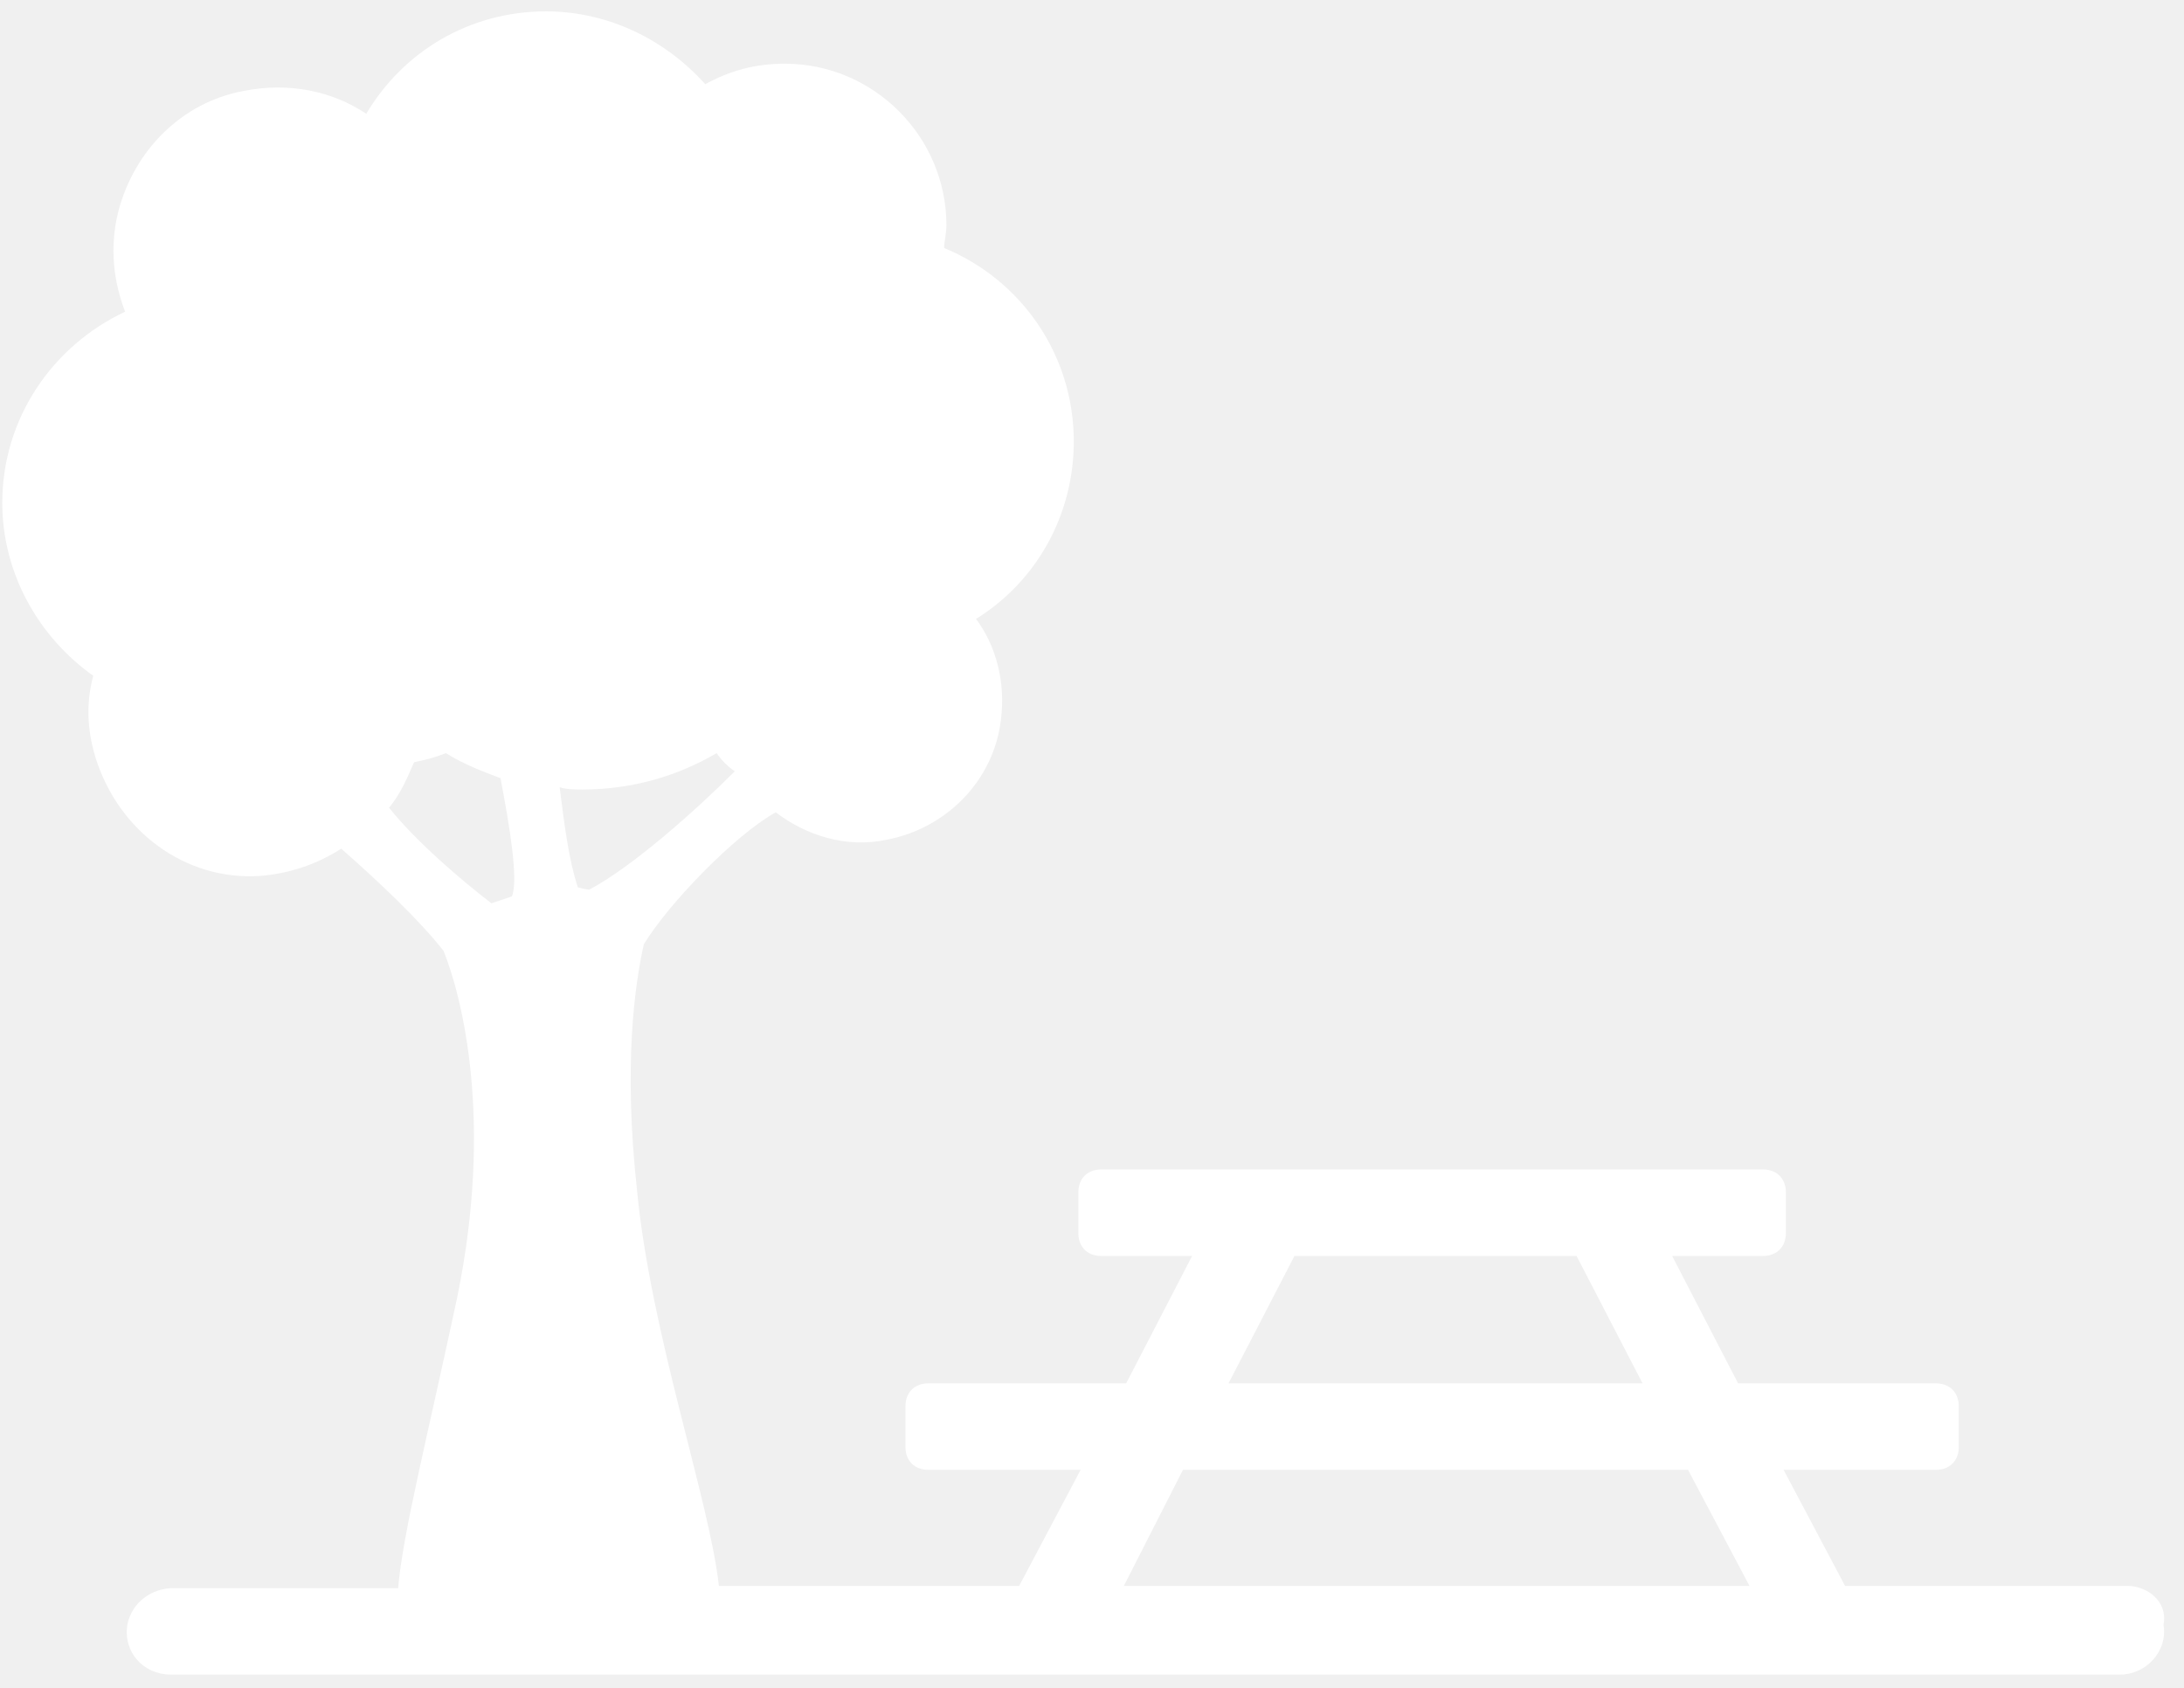
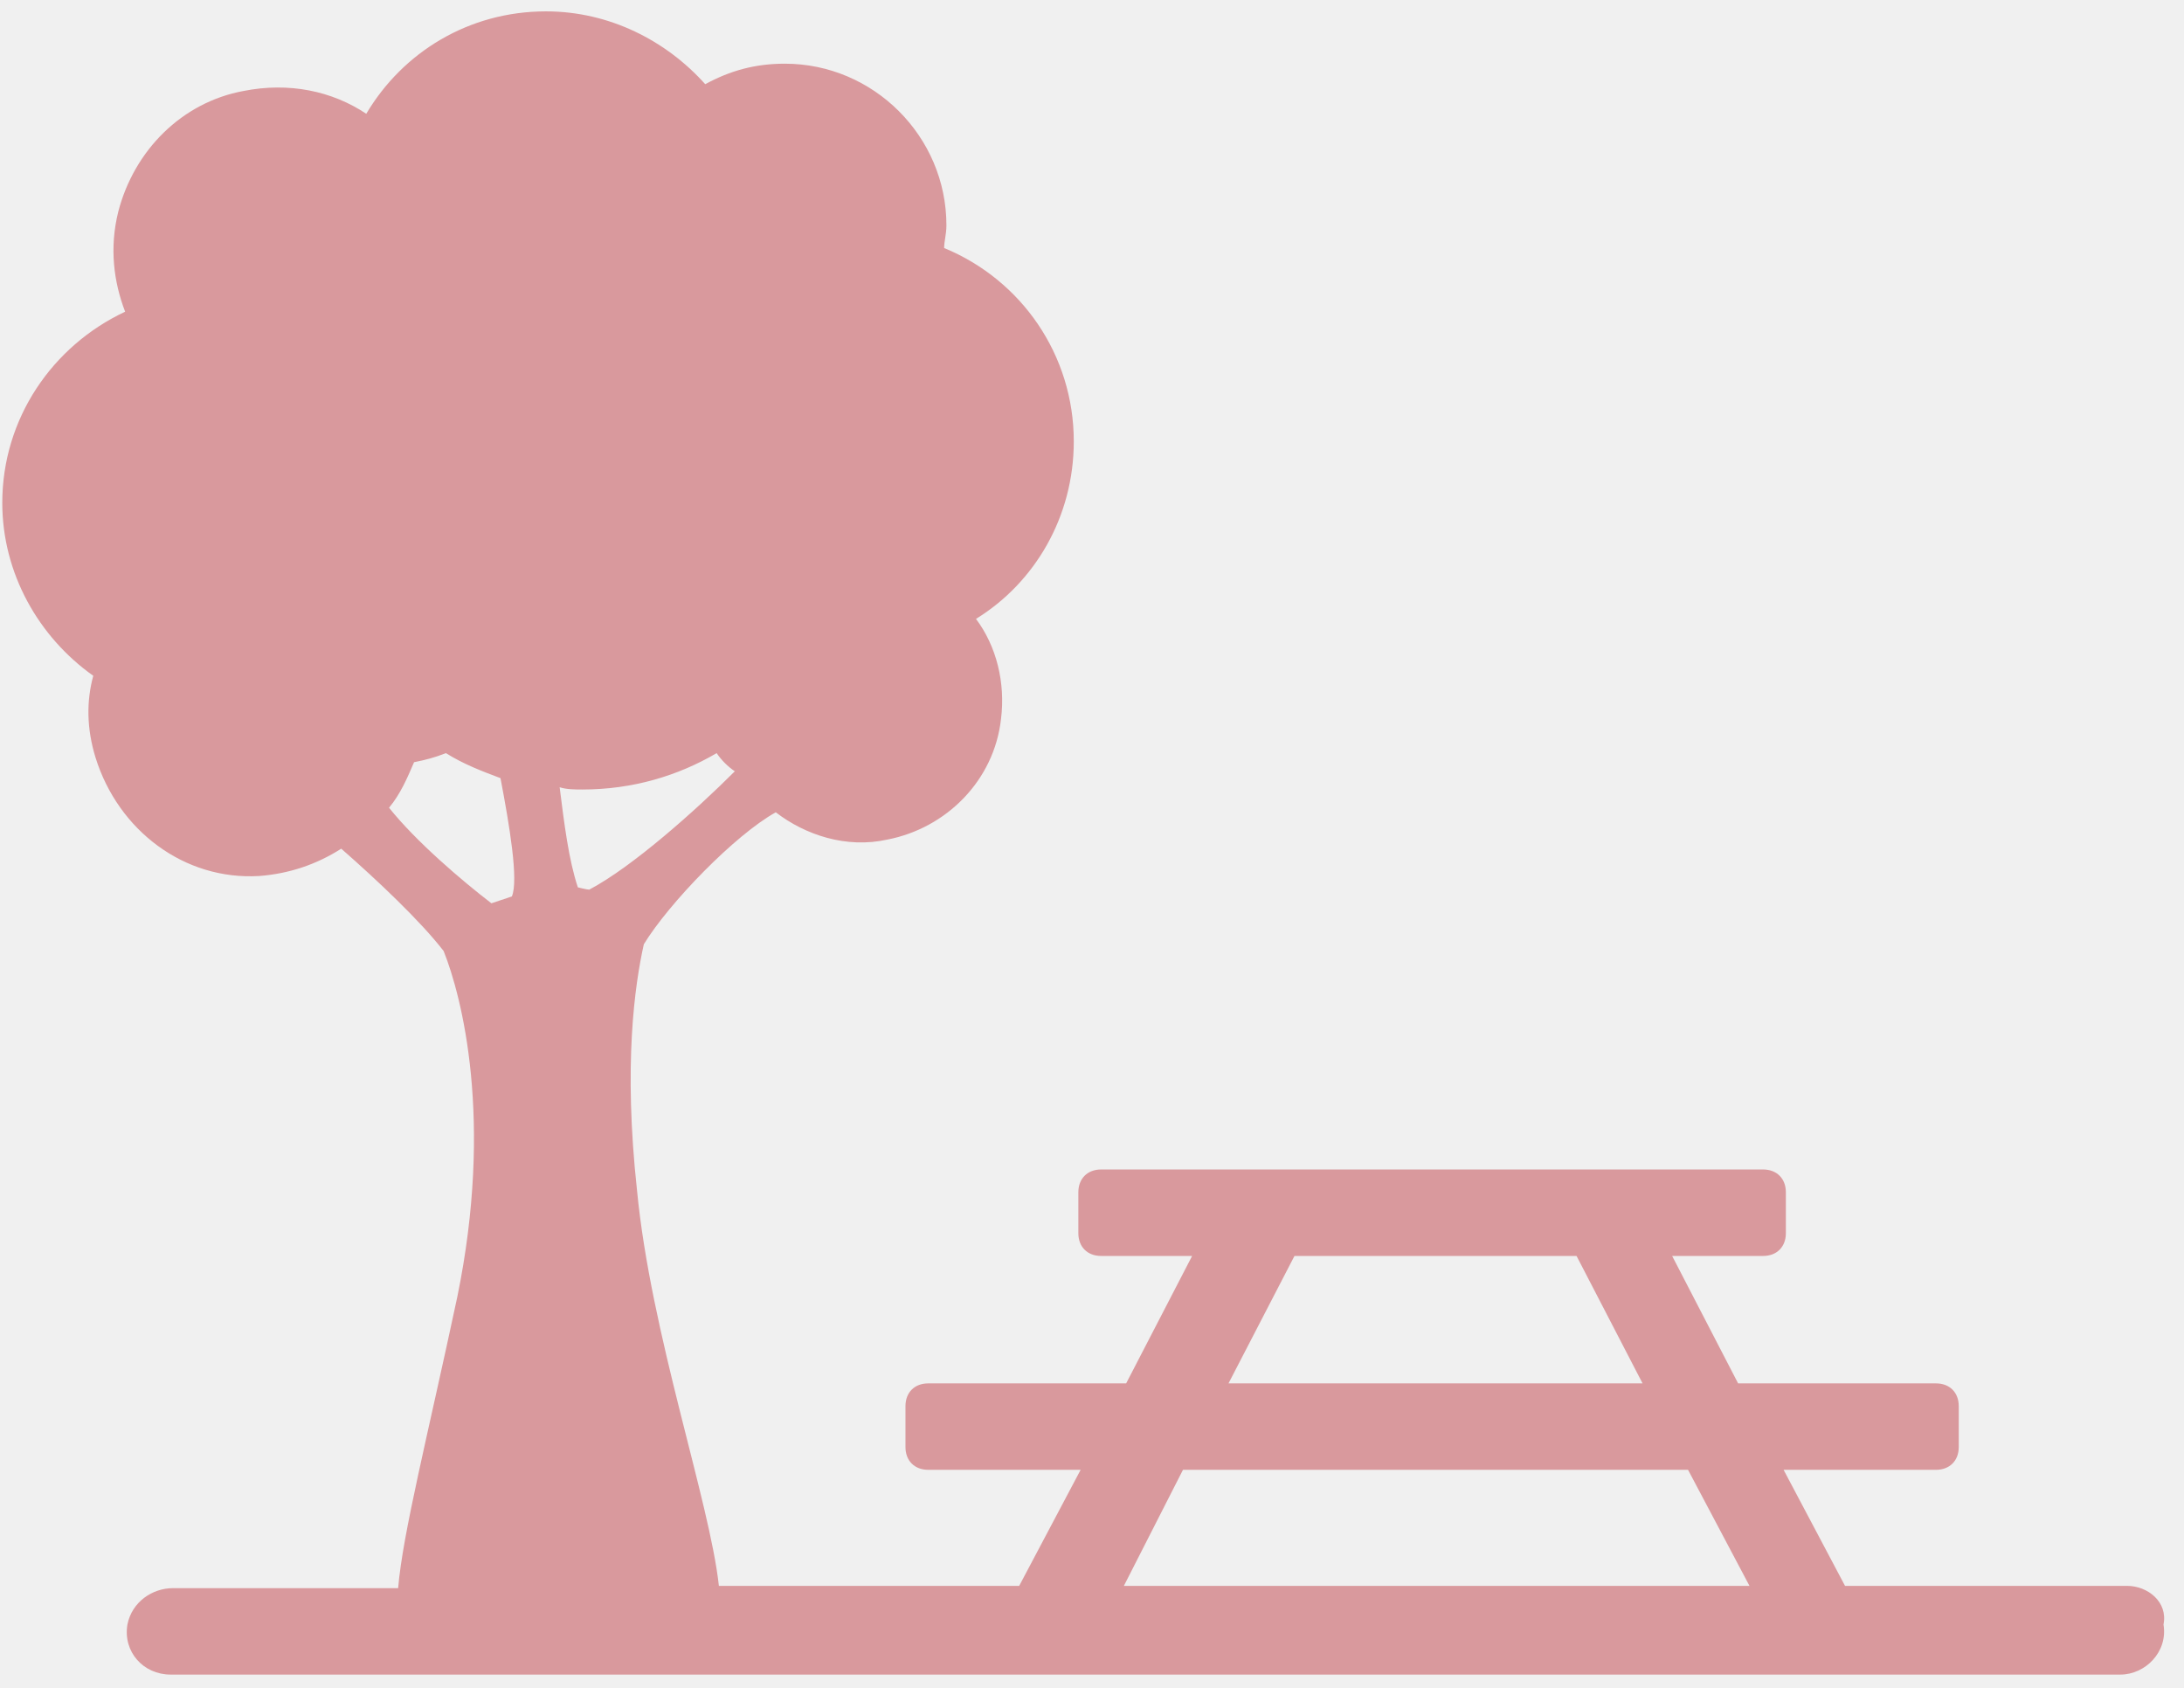
<svg xmlns="http://www.w3.org/2000/svg" width="44px" height="34px" viewBox="0 0 44 34" version="1.1">
  <g id="Page-1" stroke="none" stroke-width="1" fill="none" fill-rule="evenodd">
-     <g id="10" transform="translate(-316, -705)" fill="#ffffff" fill-rule="nonzero">
+     <g id="10" transform="translate(-316, -705)" fill="#d9999d" fill-rule="nonzero">
      <g id="noun_Park_1218614" transform="translate(316, 705)">
        <path d="M42.854,31.946 L37.171,31.946 L35.933,29.608 L39.004,29.608 C39.279,29.608 39.462,29.425 39.462,29.15 L39.462,28.325 C39.462,28.05 39.279,27.867 39.004,27.867 L35.017,27.867 L33.688,25.3 L35.521,25.3 C35.796,25.3 35.979,25.117 35.979,24.842 L35.979,24.017 C35.979,23.742 35.796,23.558 35.521,23.558 L22.183,23.558 C21.908,23.558 21.725,23.742 21.725,24.017 L21.725,24.842 C21.725,25.117 21.908,25.3 22.183,25.3 L24.017,25.3 L22.688,27.867 L18.7,27.867 C18.425,27.867 18.242,28.05 18.242,28.325 L18.242,29.15 C18.242,29.425 18.425,29.608 18.7,29.608 L21.771,29.608 L20.533,31.946 L14.483,31.946 C14.3,30.25 13.108,26.858 12.833,23.971 C12.558,21.45 12.787,19.846 12.971,19.021 C13.475,18.196 14.804,16.821 15.629,16.363 C16.225,16.821 17.05,17.096 17.875,16.913 C19.067,16.683 20.029,15.721 20.167,14.483 C20.258,13.75 20.075,13.017 19.663,12.467 C20.854,11.733 21.633,10.404 21.633,8.892 C21.633,7.15 20.579,5.638 19.021,4.996 C19.021,4.858 19.067,4.721 19.067,4.537 C19.067,2.75 17.6,1.283 15.812,1.283 C15.217,1.283 14.713,1.421 14.208,1.696 C13.429,0.825 12.283,0.229 11,0.229 C9.442,0.229 8.113,1.054 7.379,2.292 C6.692,1.833 5.821,1.65 4.904,1.833 C3.667,2.062 2.704,3.025 2.383,4.263 C2.2,4.996 2.292,5.683 2.521,6.279 C1.054,6.967 0.046,8.433 0.046,10.129 C0.046,11.55 0.779,12.833 1.879,13.613 C1.742,14.117 1.742,14.667 1.925,15.262 C2.383,16.729 3.712,17.738 5.225,17.646 C5.821,17.6 6.371,17.417 6.875,17.096 C7.608,17.738 8.479,18.562 8.938,19.158 C9.304,20.075 9.946,22.55 9.213,26.125 C8.617,28.921 8.113,30.892 8.021,31.992 L3.483,31.992 C3.071,31.992 2.658,32.267 2.567,32.725 C2.475,33.275 2.888,33.733 3.438,33.733 L42.717,33.733 C43.221,33.733 43.679,33.275 43.587,32.725 C43.679,32.267 43.267,31.946 42.854,31.946 Z M11.733,15.904 C12.742,15.904 13.658,15.629 14.438,15.171 C14.529,15.308 14.667,15.446 14.804,15.537 C14.025,16.317 12.742,17.462 11.871,17.921 C11.825,17.921 11.642,17.875 11.642,17.875 C11.458,17.325 11.367,16.592 11.275,15.858 C11.412,15.904 11.596,15.904 11.733,15.904 Z M7.838,16.271 C8.067,15.996 8.204,15.675 8.342,15.354 C8.571,15.308 8.754,15.262 8.983,15.171 C9.35,15.4 9.717,15.537 10.083,15.675 C10.267,16.637 10.45,17.738 10.312,18.058 C10.175,18.104 10.037,18.15 9.9,18.196 C9.304,17.738 8.387,16.958 7.838,16.271 Z M26.079,25.3 L31.762,25.3 L33.092,27.867 L24.75,27.867 L26.079,25.3 Z M23.833,29.608 L34.008,29.608 L35.246,31.946 L22.642,31.946 L23.833,29.608 Z" id="Shape" />
      </g>
    </g>
  </g>
</svg>
